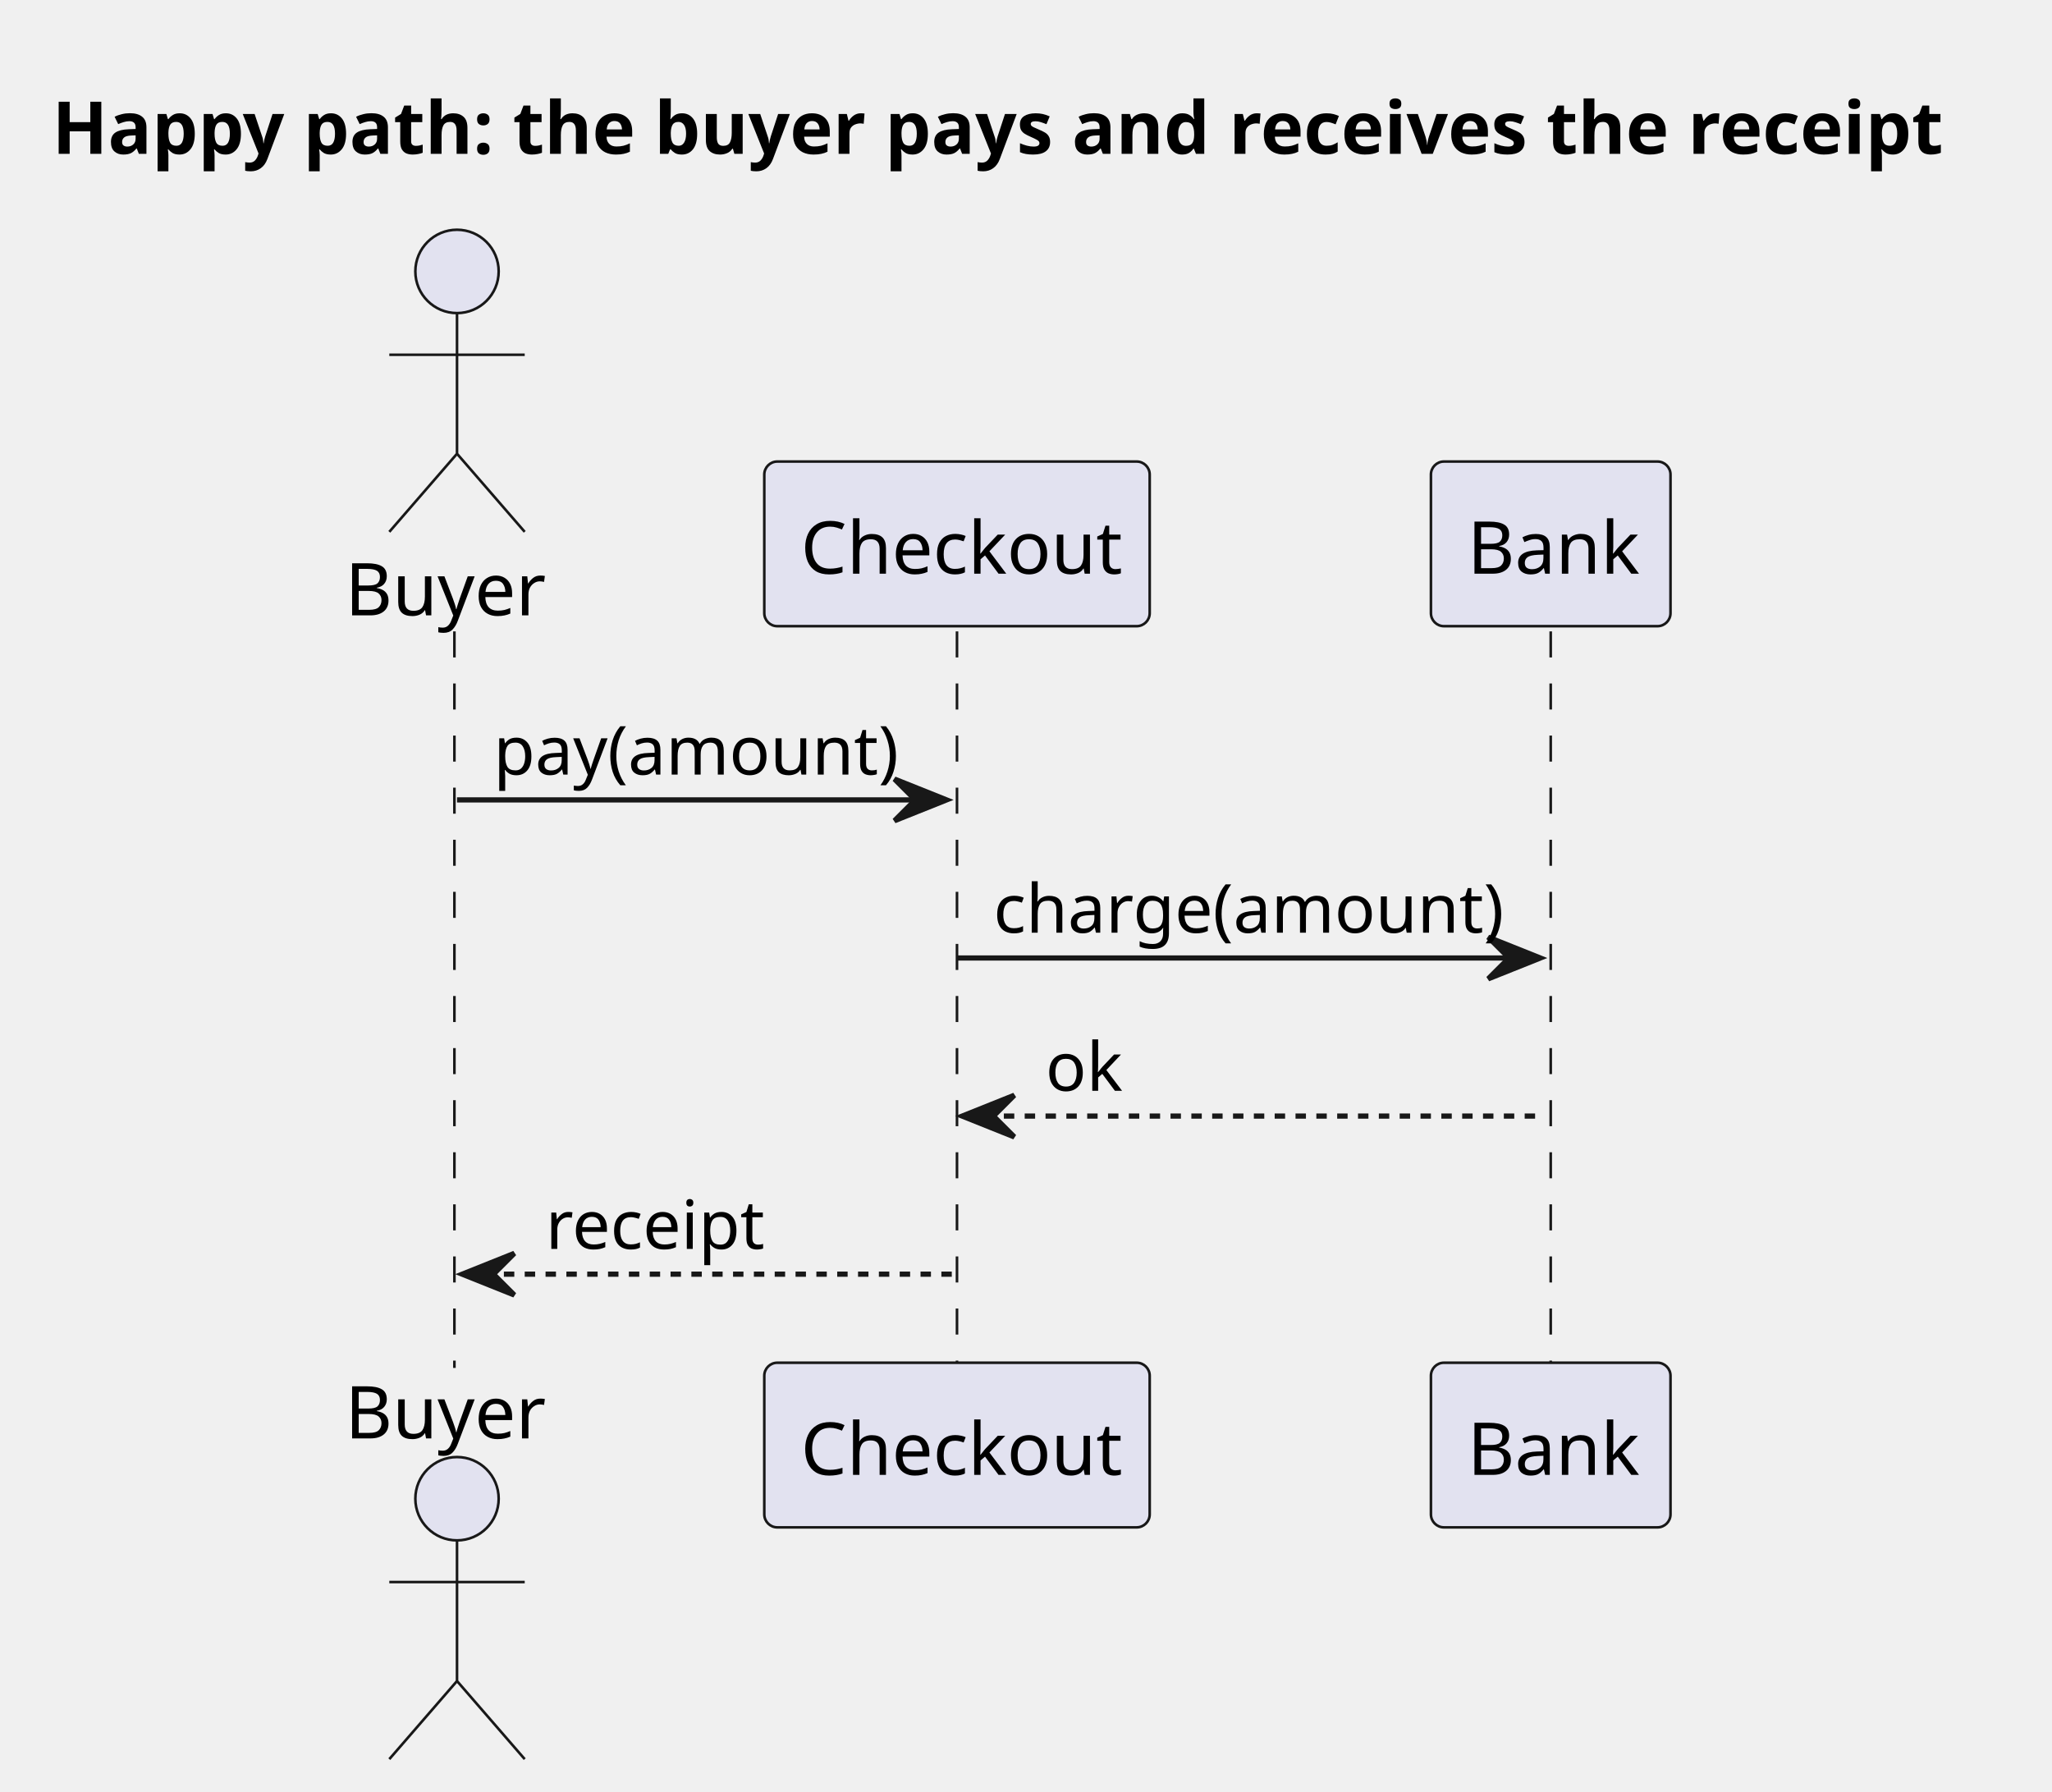
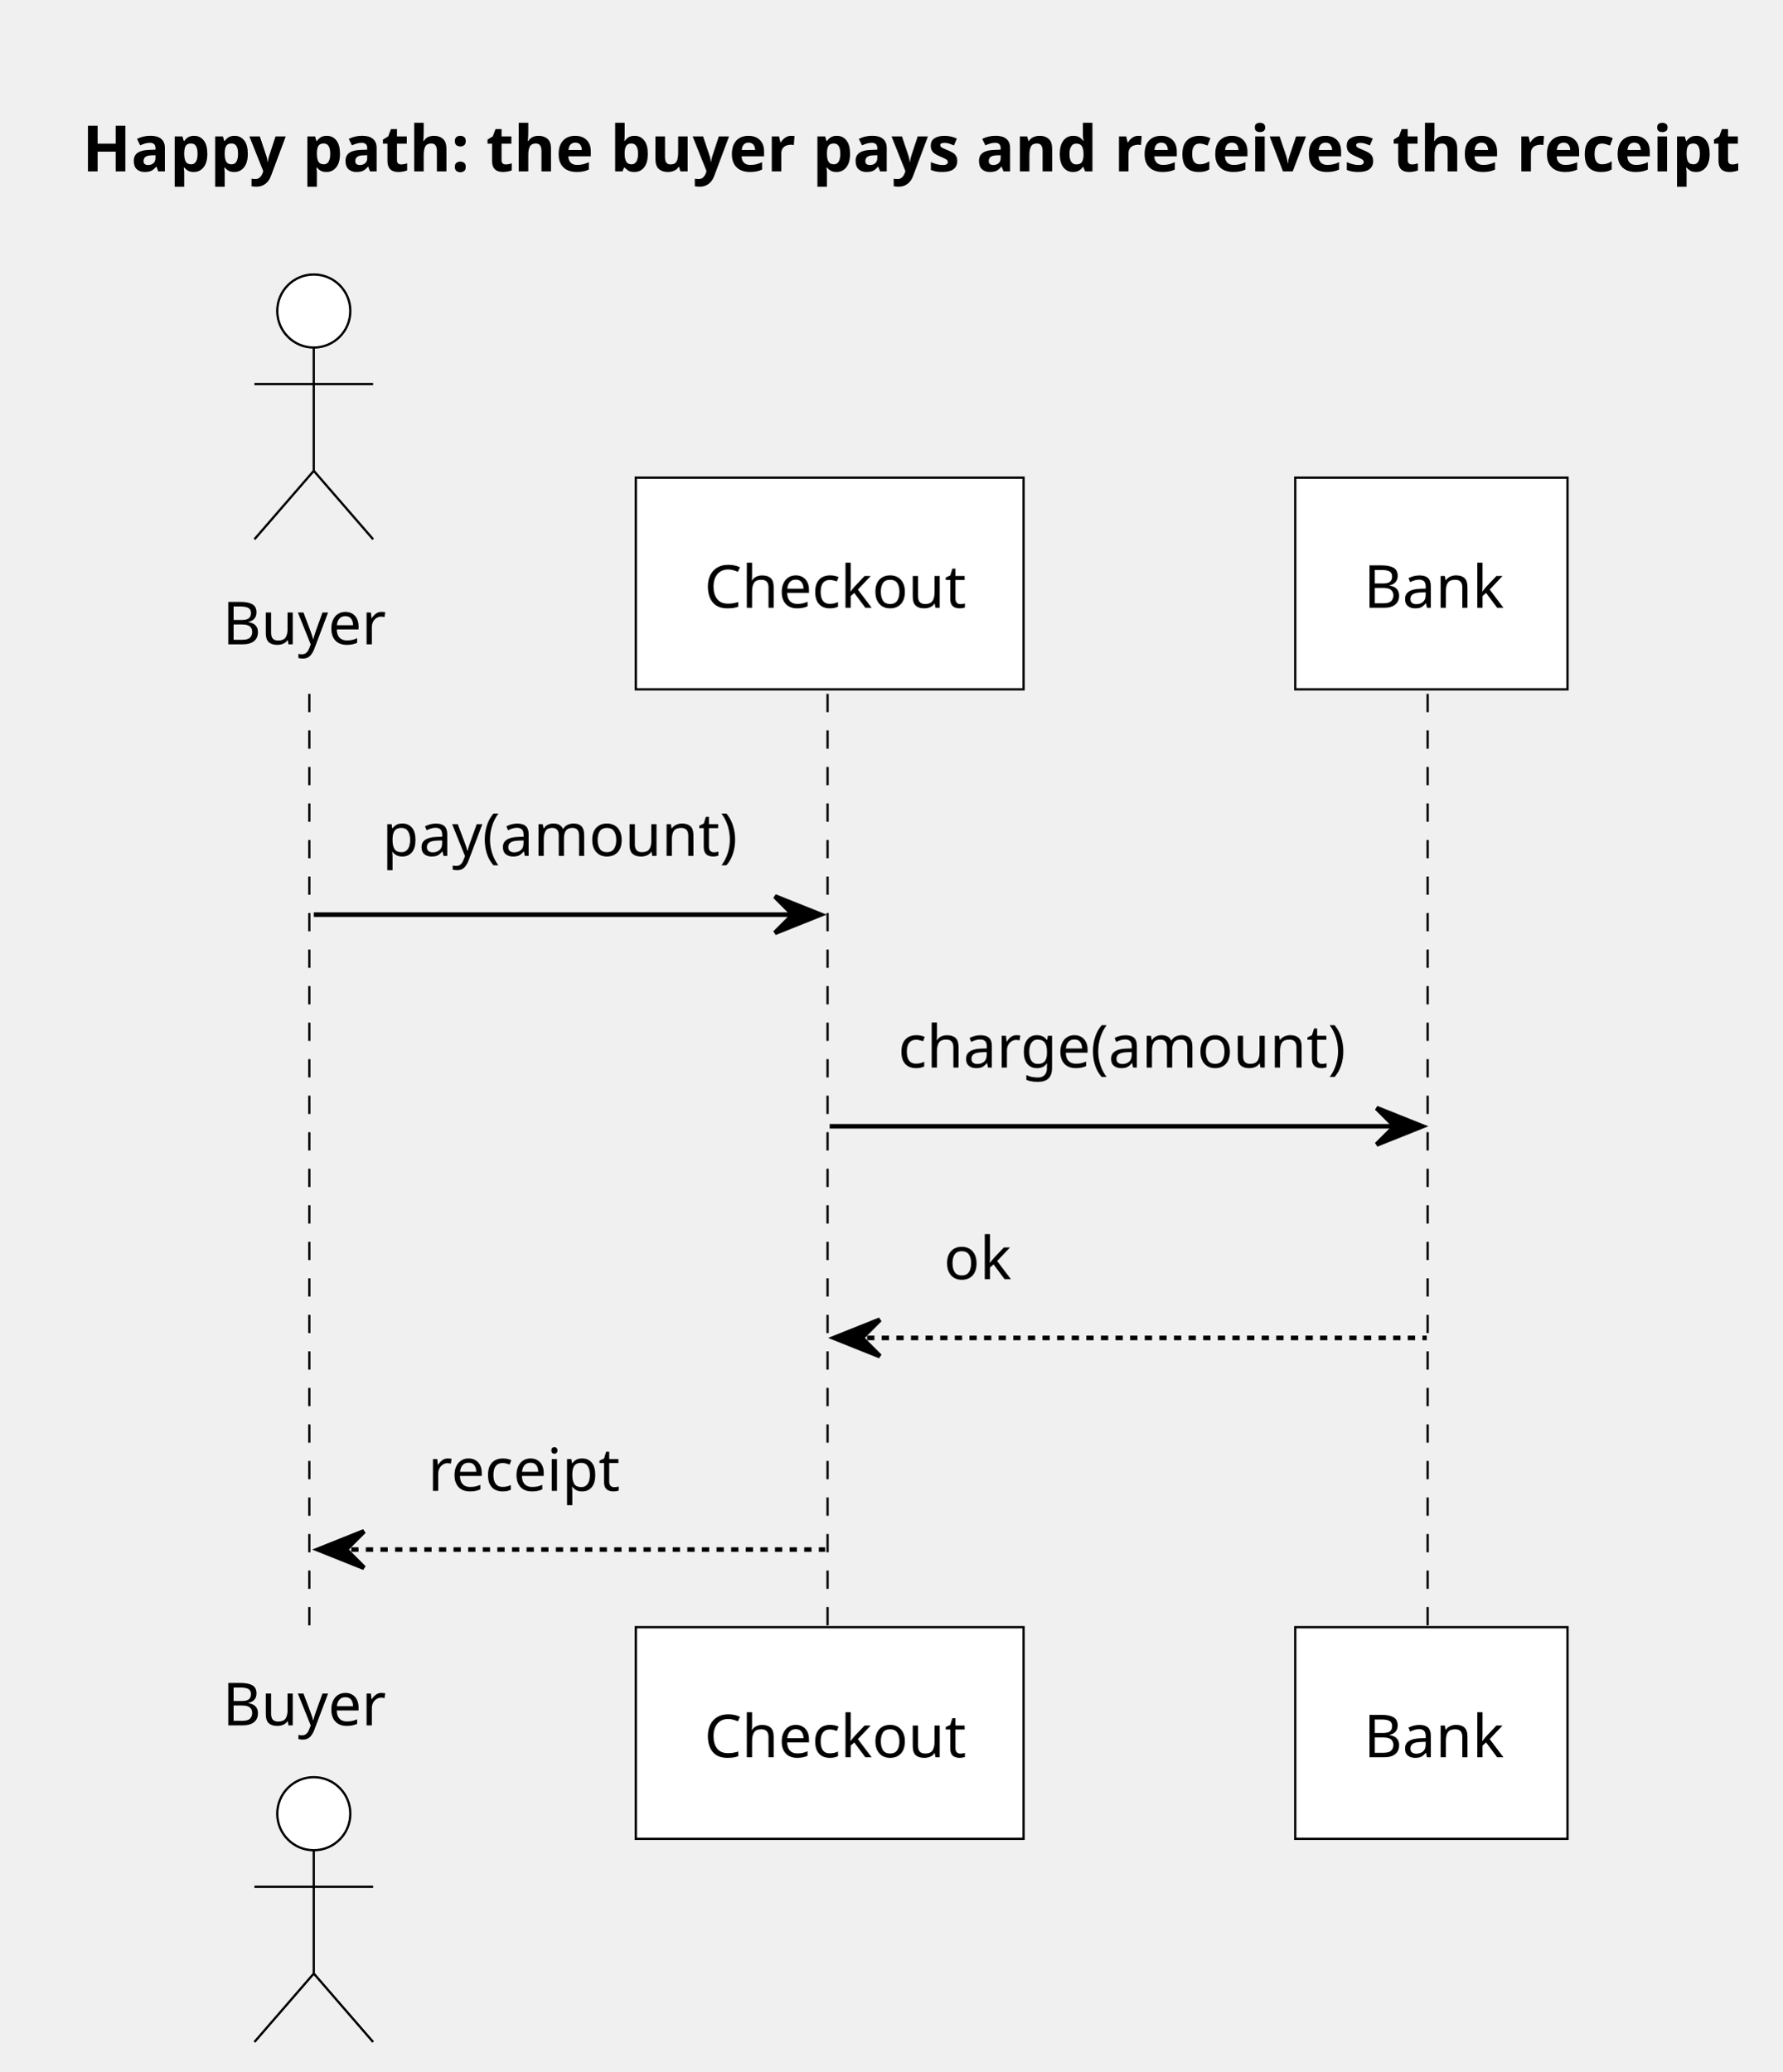
- <svg xmlns="http://www.w3.org/2000/svg" contentStyleType="text/css" height="344px" preserveAspectRatio="none" style="width:394px;height:344px;background:#FFFFFF;" version="1.1" viewBox="0 0 394 344" width="394px" zoomAndPan="magnify">
+ <svg xmlns="http://www.w3.org/2000/svg" contentStyleType="text/css" height="567.5px" preserveAspectRatio="none" style="width:488px;height:567px;background:#FFFFFF;" version="1.1" viewBox="0 0 488 567" width="488.75px" zoomAndPan="magnify">
  <defs />
  <g>
-     <text fill="#000000" font-family="sans-serif" font-size="14" font-weight="bold" lengthAdjust="spacing" textLength="366" x="10" y="29.533">Happy path: the buyer pays and receives the receipt</text>
-     <line style="stroke:#181818;stroke-width:0.5;stroke-dasharray:5.0,5.0;" x1="87.25" x2="87.25" y1="121.219" y2="262.625" />
-     <line style="stroke:#181818;stroke-width:0.5;stroke-dasharray:5.0,5.0;" x1="183.75" x2="183.75" y1="121.219" y2="262.625" />
-     <line style="stroke:#181818;stroke-width:0.5;stroke-dasharray:5.0,5.0;" x1="297.75" x2="297.75" y1="121.219" y2="262.625" />
-     <text fill="#000000" font-family="sans-serif" font-size="14" lengthAdjust="spacing" textLength="37" x="66.25" y="118.143">Buyer</text>
-     <ellipse cx="87.75" cy="52.109" fill="#E2E2F0" rx="8" ry="8" style="stroke:#181818;stroke-width:0.5;" />
-     <path d="M87.75,60.109 L87.75,87.109 M74.75,68.109 L100.75,68.109 M87.75,87.109 L74.75,102.109 M87.75,87.109 L100.75,102.109 " fill="none" style="stroke:#181818;stroke-width:0.5;" />
-     <text fill="#000000" font-family="sans-serif" font-size="14" lengthAdjust="spacing" textLength="37" x="66.25" y="276.158">Buyer</text>
-     <ellipse cx="87.75" cy="287.734" fill="#E2E2F0" rx="8" ry="8" style="stroke:#181818;stroke-width:0.5;" />
-     <path d="M87.75,295.734 L87.75,322.734 M74.75,303.734 L100.75,303.734 M87.75,322.734 L74.75,337.734 M87.75,322.734 L100.75,337.734 " fill="none" style="stroke:#181818;stroke-width:0.5;" />
-     <rect fill="#E2E2F0" height="31.609" rx="2.5" ry="2.5" style="stroke:#181818;stroke-width:0.5;" width="74" x="146.75" y="88.609" />
-     <text fill="#000000" font-family="sans-serif" font-size="14" lengthAdjust="spacing" textLength="60" x="153.75" y="110.143">Checkout</text>
-     <rect fill="#E2E2F0" height="31.609" rx="2.5" ry="2.5" style="stroke:#181818;stroke-width:0.5;" width="74" x="146.75" y="261.625" />
-     <text fill="#000000" font-family="sans-serif" font-size="14" lengthAdjust="spacing" textLength="60" x="153.75" y="283.158">Checkout</text>
-     <rect fill="#E2E2F0" height="31.609" rx="2.5" ry="2.5" style="stroke:#181818;stroke-width:0.5;" width="46" x="274.75" y="88.609" />
-     <text fill="#000000" font-family="sans-serif" font-size="14" lengthAdjust="spacing" textLength="32" x="281.75" y="110.143">Bank</text>
-     <rect fill="#E2E2F0" height="31.609" rx="2.5" ry="2.5" style="stroke:#181818;stroke-width:0.5;" width="46" x="274.75" y="261.625" />
-     <text fill="#000000" font-family="sans-serif" font-size="14" lengthAdjust="spacing" textLength="32" x="281.75" y="283.158">Bank</text>
-     <polygon fill="#181818" points="171.75,149.57,181.75,153.57,171.75,157.57,175.75,153.57" style="stroke:#181818;stroke-width:1.0;" />
-     <line style="stroke:#181818;stroke-width:1.0;" x1="87.75" x2="177.75" y1="153.57" y2="153.57" />
-     <text fill="#000000" font-family="sans-serif" font-size="13" lengthAdjust="spacing" textLength="72" x="94.75" y="148.714">pay(amount)</text>
-     <polygon fill="#181818" points="285.75,179.922,295.75,183.922,285.75,187.922,289.75,183.922" style="stroke:#181818;stroke-width:1.0;" />
-     <line style="stroke:#181818;stroke-width:1.0;" x1="183.75" x2="291.75" y1="183.922" y2="183.922" />
-     <text fill="#000000" font-family="sans-serif" font-size="13" lengthAdjust="spacing" textLength="90" x="190.75" y="179.065">charge(amount)</text>
-     <polygon fill="#181818" points="194.75,210.273,184.75,214.273,194.75,218.273,190.75,214.273" style="stroke:#181818;stroke-width:1.0;" />
-     <line style="stroke:#181818;stroke-width:1.0;stroke-dasharray:2.0,2.0;" x1="188.75" x2="296.75" y1="214.273" y2="214.273" />
-     <text fill="#000000" font-family="sans-serif" font-size="13" lengthAdjust="spacing" textLength="14" x="200.75" y="209.417">ok</text>
-     <polygon fill="#181818" points="98.75,240.625,88.75,244.625,98.75,248.625,94.75,244.625" style="stroke:#181818;stroke-width:1.0;" />
-     <line style="stroke:#181818;stroke-width:1.0;stroke-dasharray:2.0,2.0;" x1="92.75" x2="182.75" y1="244.625" y2="244.625" />
-     <text fill="#000000" font-family="sans-serif" font-size="13" lengthAdjust="spacing" textLength="39" x="104.75" y="239.769">receipt</text>
+     <text fill="#000000" font-family="sans-serif" font-size="17.5" font-weight="bold" lengthAdjust="spacing" textLength="433.757" x="22.5" y="46.916">Happy path: the buyer pays and receives the receipt</text>
+     <line style="stroke:#000000;stroke-width:0.625;stroke-dasharray:5.0,5.0;" x1="84.665" x2="84.665" y1="189.951" y2="446.709" />
+     <line style="stroke:#000000;stroke-width:0.625;stroke-dasharray:5.0,5.0;" x1="226.538" x2="226.538" y1="189.951" y2="446.709" />
+     <line style="stroke:#000000;stroke-width:0.625;stroke-dasharray:5.0,5.0;" x1="390.804" x2="390.804" y1="189.951" y2="446.709" />
+     <text fill="#000000" font-family="sans-serif" font-size="16.25" lengthAdjust="spacing" textLength="42.45" x="60.915" y="176.381">Buyer</text>
+     <ellipse cx="85.89" cy="85.137" fill="#FFFFFF" rx="10" ry="10" style="stroke:#000000;stroke-width:0.625;" />
+     <path d="M85.89,95.137 L85.89,128.887 M69.64,105.137 L102.14,105.137 M85.89,128.887 L69.64,147.637 M85.89,128.887 L102.14,147.637 " fill="none" style="stroke:#000000;stroke-width:0.625;" />
+     <text fill="#000000" font-family="sans-serif" font-size="16.25" lengthAdjust="spacing" textLength="42.45" x="60.915" y="472.328">Buyer</text>
+     <ellipse cx="85.89" cy="496.523" fill="#FFFFFF" rx="10" ry="10" style="stroke:#000000;stroke-width:0.625;" />
+     <path d="M85.89,506.523 L85.89,540.273 M69.64,516.523 L102.14,516.523 M85.89,540.273 L69.64,559.023 M85.89,540.273 L102.14,559.023 " fill="none" style="stroke:#000000;stroke-width:0.625;" />
+     <rect fill="#FFFFFF" height="57.94" style="stroke:#000000;stroke-width:0.625;" width="106.15" x="174.038" y="130.762" />
+     <text fill="#000000" font-family="sans-serif" font-size="16.25" lengthAdjust="spacing" textLength="68.65" x="192.788" y="166.381">Checkout</text>
+     <rect fill="#FFFFFF" height="57.94" style="stroke:#000000;stroke-width:0.625;" width="106.15" x="174.038" y="445.459" />
+     <text fill="#000000" font-family="sans-serif" font-size="16.25" lengthAdjust="spacing" textLength="68.65" x="192.788" y="481.078">Checkout</text>
+     <rect fill="#FFFFFF" height="57.94" style="stroke:#000000;stroke-width:0.625;" width="74.539" x="354.554" y="130.762" />
+     <text fill="#000000" font-family="sans-serif" font-size="16.25" lengthAdjust="spacing" textLength="37.039" x="373.304" y="166.381">Bank</text>
+     <rect fill="#FFFFFF" height="57.94" style="stroke:#000000;stroke-width:0.625;" width="74.539" x="354.554" y="445.459" />
+     <text fill="#000000" font-family="sans-serif" font-size="16.25" lengthAdjust="spacing" textLength="37.039" x="373.304" y="481.078">Bank</text>
+     <polygon fill="#000000" points="212.113,245.391,224.613,250.391,212.113,255.391,217.113,250.391" style="stroke:#000000;stroke-width:1.25;" />
+     <line style="stroke:#000000;stroke-width:1.25;" x1="85.89" x2="219.613" y1="250.391" y2="250.391" />
+     <text fill="#000000" font-family="sans-serif" font-size="16.25" lengthAdjust="spacing" textLength="91.224" x="104.64" y="234.32">pay(amount)</text>
+     <polygon fill="#000000" points="376.823,303.33,389.323,308.33,376.823,313.33,381.823,308.33" style="stroke:#000000;stroke-width:1.25;" />
+     <line style="stroke:#000000;stroke-width:1.25;" x1="227.113" x2="384.323" y1="308.33" y2="308.33" />
+     <text fill="#000000" font-family="sans-serif" font-size="16.25" lengthAdjust="spacing" textLength="114.71" x="245.863" y="292.26">charge(amount)</text>
+     <polygon fill="#000000" points="240.863,361.269,228.363,366.269,240.863,371.269,235.863,366.269" style="stroke:#000000;stroke-width:1.25;" />
+     <line style="stroke:#000000;stroke-width:1.25;stroke-dasharray:2.0,2.0;" x1="233.363" x2="390.573" y1="366.269" y2="366.269" />
+     <text fill="#000000" font-family="sans-serif" font-size="16.25" lengthAdjust="spacing" textLength="17.163" x="258.363" y="350.199">ok</text>
+     <polygon fill="#000000" points="99.64,419.209,87.14,424.209,99.64,429.209,94.64,424.209" style="stroke:#000000;stroke-width:1.25;" />
+     <line style="stroke:#000000;stroke-width:1.25;stroke-dasharray:2.0,2.0;" x1="92.14" x2="225.863" y1="424.209" y2="424.209" />
+     <text fill="#000000" font-family="sans-serif" font-size="16.25" lengthAdjust="spacing" textLength="48.774" x="117.14" y="408.138">receipt</text>
  </g>
</svg>
